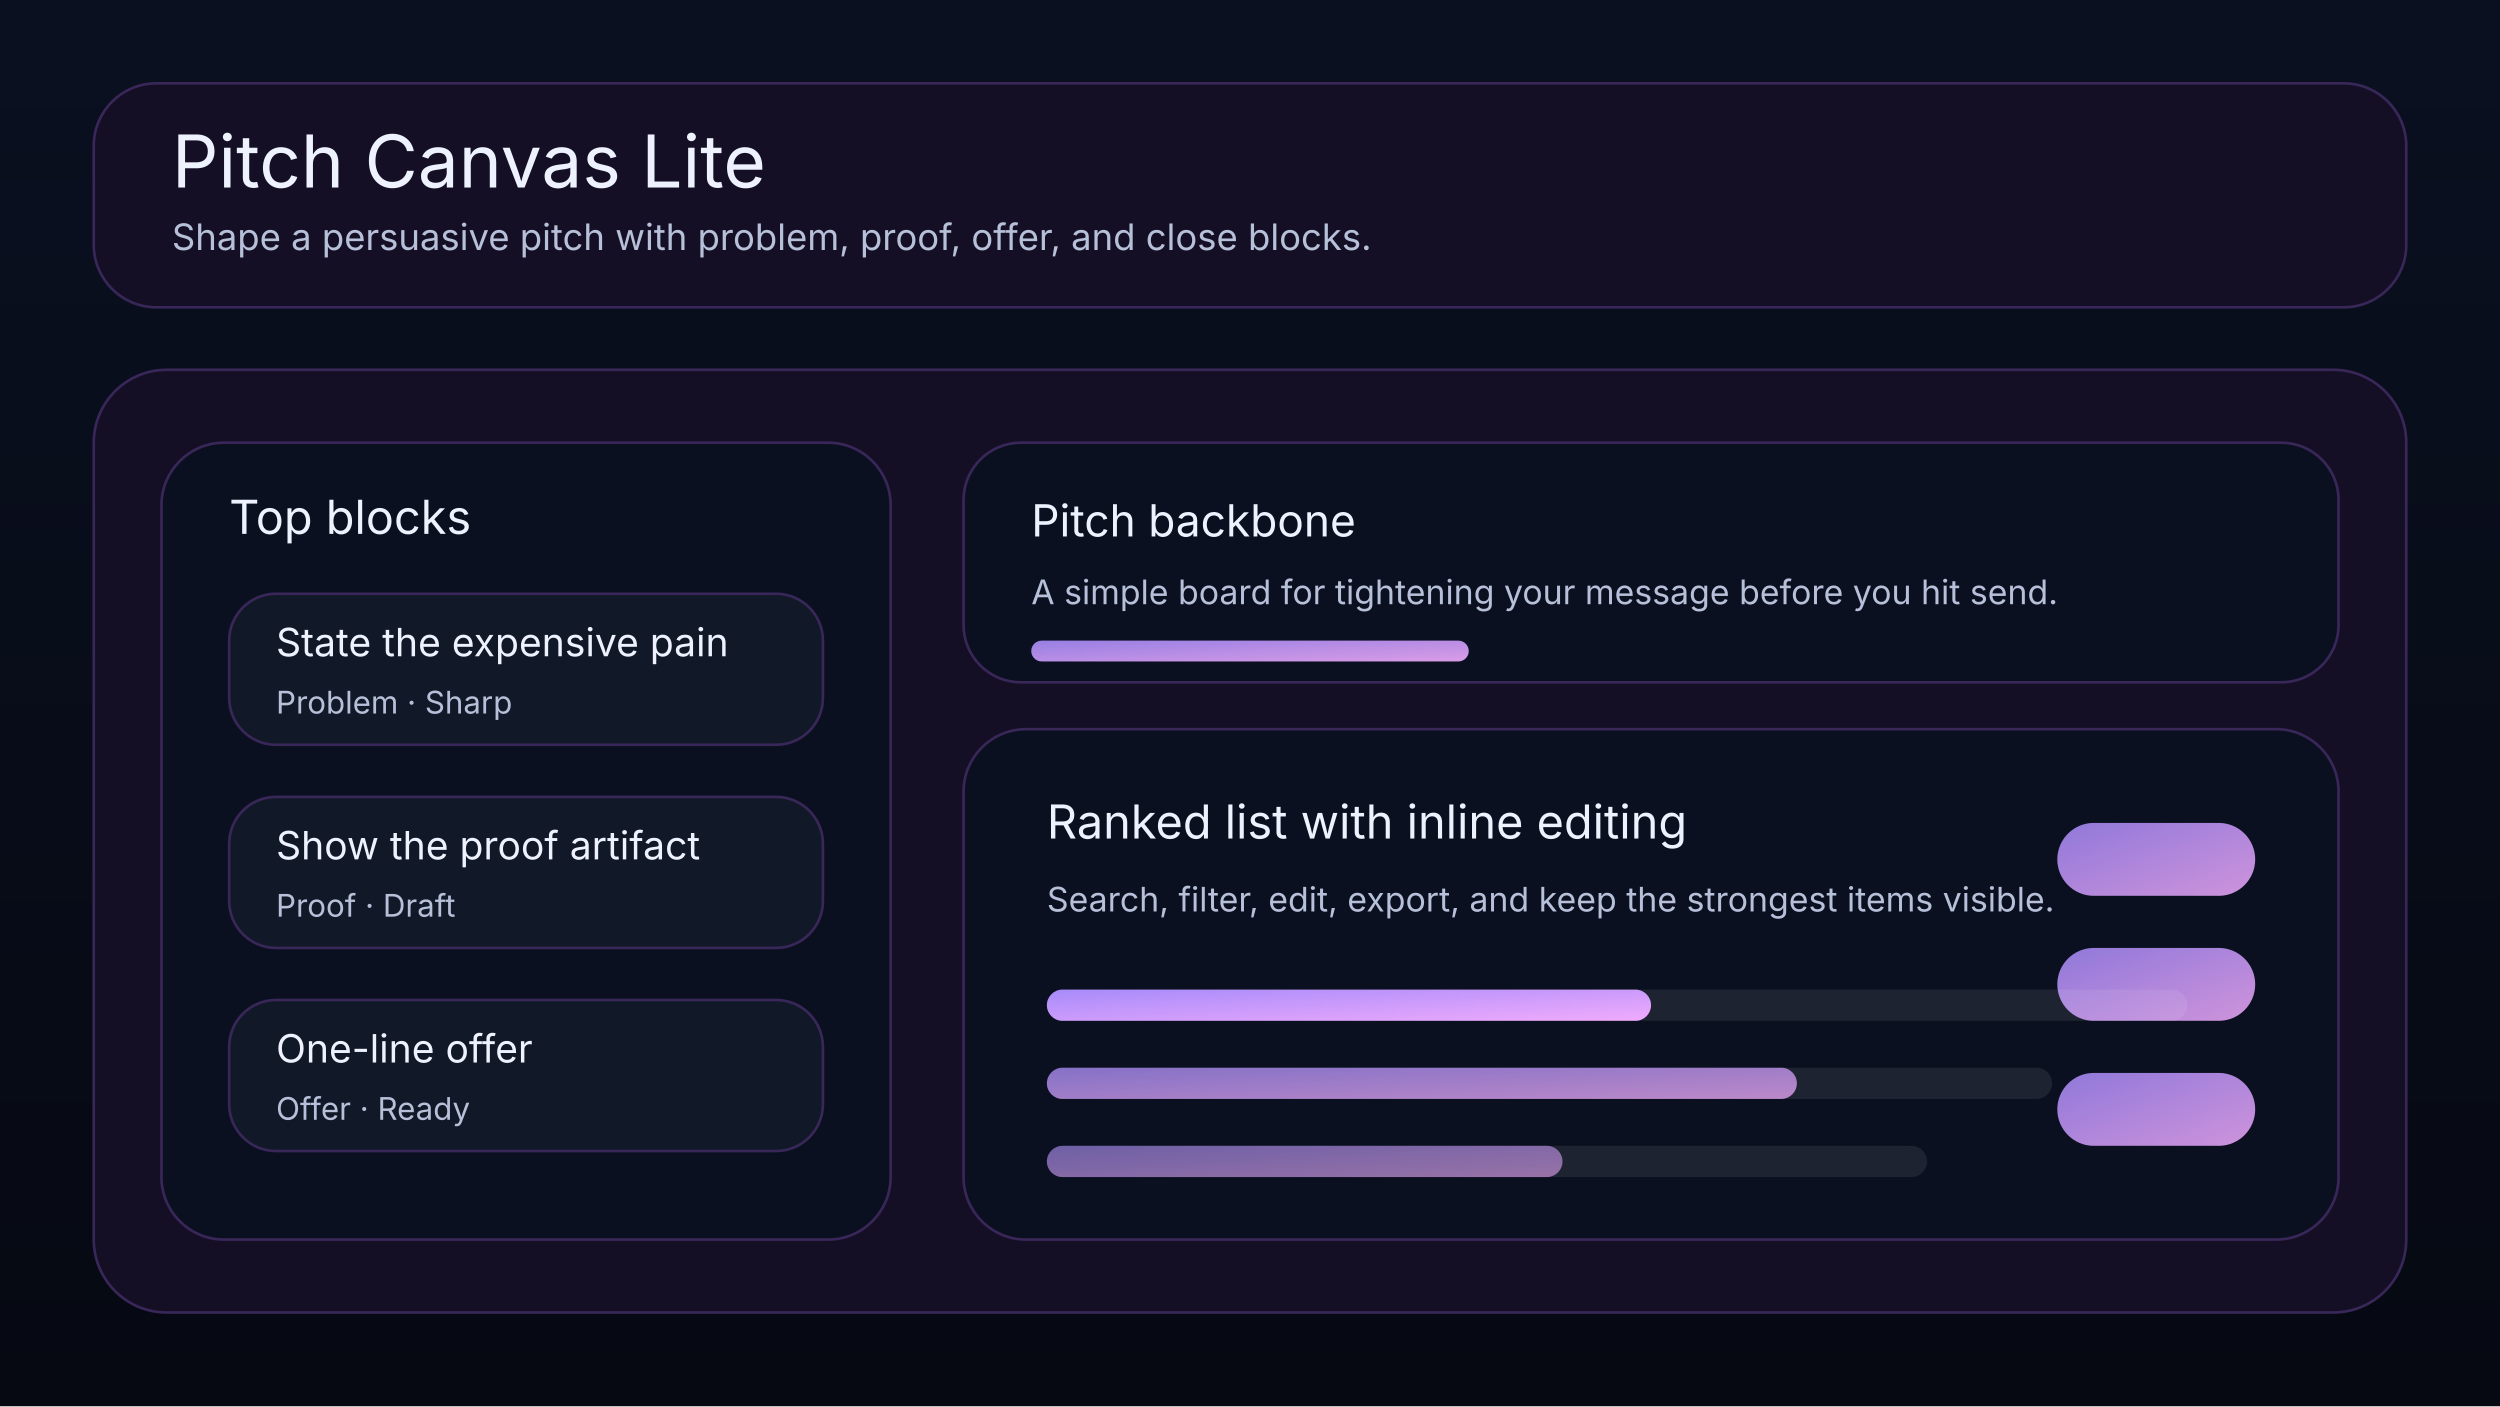
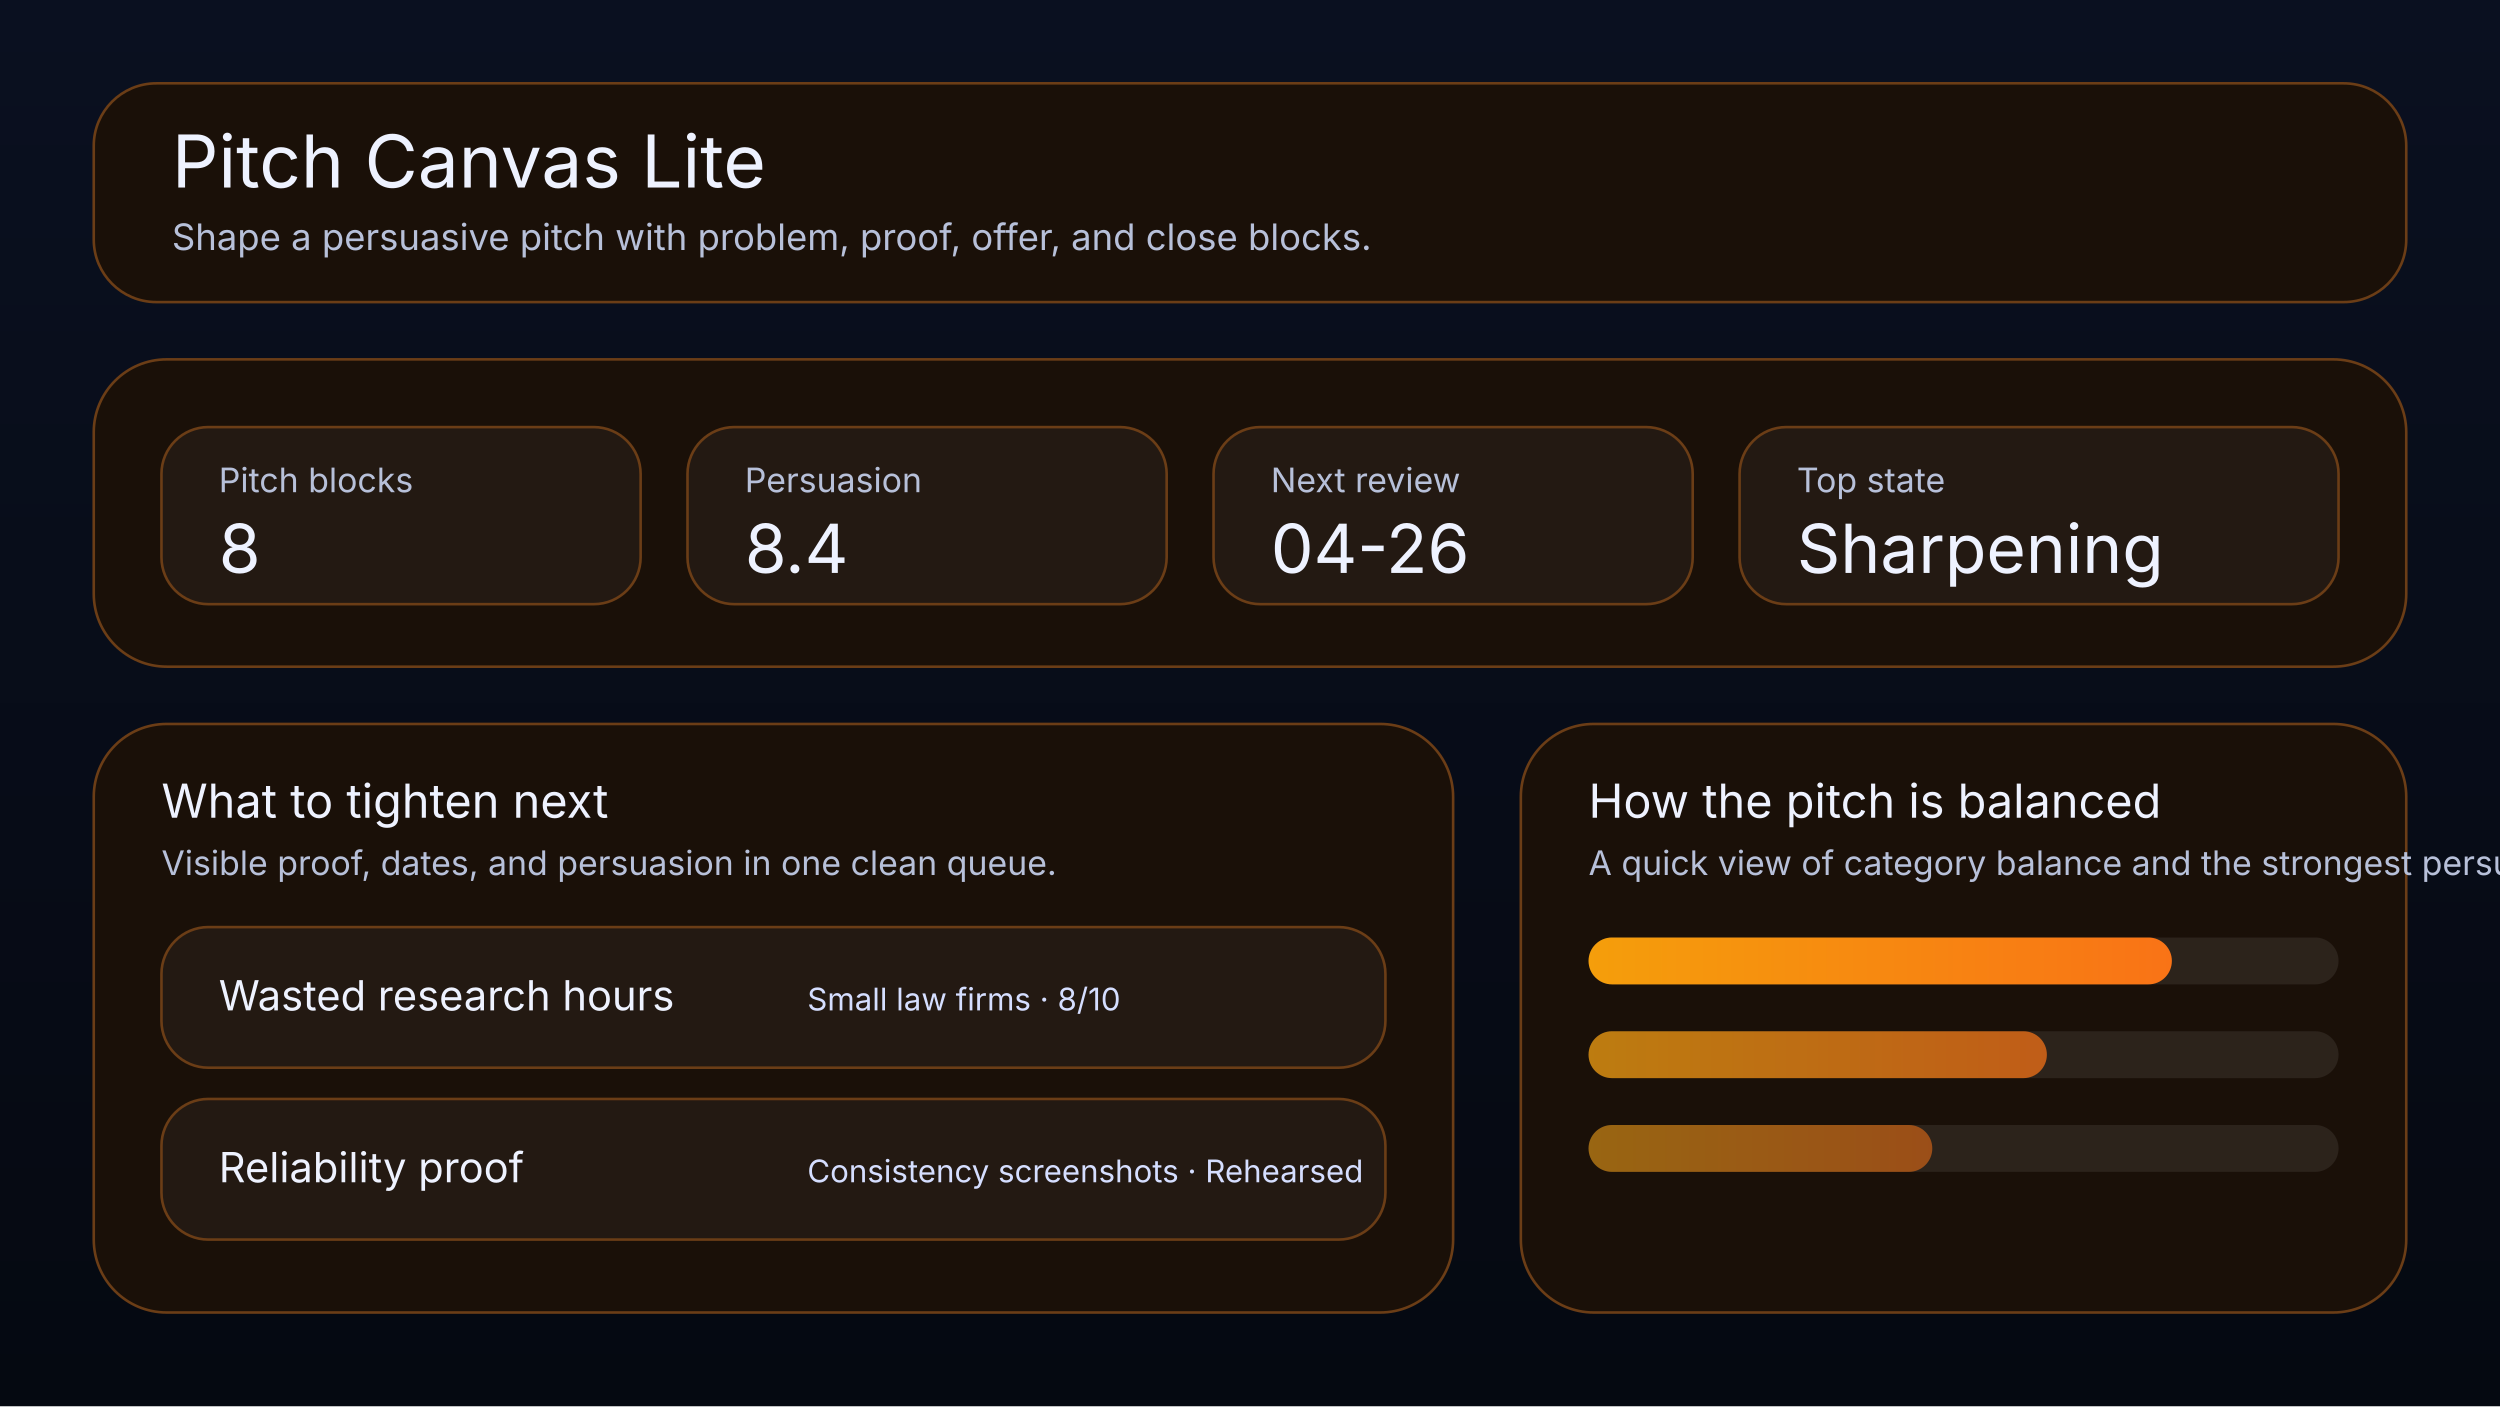
<svg xmlns="http://www.w3.org/2000/svg" viewBox="0 0 960 540" role="img" aria-labelledby="title desc">
  <defs>
    <linearGradient id="bg" x1="0" y1="0" x2="0" y2="1">
      <stop offset="0%" stop-color="#0a1020" />
-       <stop offset="100%" stop-color="#060912" />
+       <stop offset="100%" stop-color="#050911" />
    </linearGradient>
-     <linearGradient id="accent" x1="0" y1="0" x2="1" y2="1">
-       <stop offset="0%" stop-color="#a78bfa" />
-       <stop offset="100%" stop-color="#f0abfc" />
+     <linearGradient id="accent" x1="0" y1="0" x2="1" y2="0">
+       <stop offset="0%" stop-color="#f59e0b" />
+       <stop offset="100%" stop-color="#f97316" />
    </linearGradient>
  </defs>
  <rect width="960" height="540" fill="url(#bg)" />
-   <rect x="36" y="32" width="888" height="86" rx="24" fill="#140f25" stroke="#3a275a" />
+   <rect x="36" y="32" width="888" height="84" rx="24" fill="#1a1008" stroke="#6b3d16" />
  <text x="66" y="72" font-family="Inter, Arial, sans-serif" font-size="28" fill="#eef2ff">Pitch Canvas Lite</text>
  <text x="66" y="96" font-family="Inter, Arial, sans-serif" font-size="14" fill="#b7c0d9">Shape a persuasive pitch with problem, proof, offer, and close blocks.</text>
-   <rect x="36" y="142" width="888" height="362" rx="28" fill="#140f25" stroke="#3a275a" />
-   <rect x="62" y="170" width="280" height="306" rx="24" fill="#0b1020" stroke="#3a275a" />
-   <rect x="370" y="170" width="528" height="92" rx="22" fill="#0b1020" stroke="#3a275a" />
-   <text x="88" y="205" font-family="Inter, Arial, sans-serif" font-size="18" fill="#eef2ff">Top blocks</text>
-   <text x="396" y="206" font-family="Inter, Arial, sans-serif" font-size="17" fill="#eef2ff">Pitch backbone</text>
-   <text x="396" y="232" font-family="Inter, Arial, sans-serif" font-size="13" fill="#b7c0d9">A simple board for tightening your message before you hit send.</text>
-   <rect x="396" y="246" width="168" height="8" rx="4" fill="url(#accent)" opacity="0.9" />
-   <rect x="370" y="280" width="528" height="196" rx="24" fill="#0b1020" stroke="#3a275a" />
-   <rect x="88" y="228" width="228" height="58" rx="18" fill="#111827" stroke="#3a275a" />
-   <text x="106" y="252" font-family="Inter, Arial, sans-serif" font-size="15" fill="#eef2ff">State the expensive pain</text>
-   <text x="106" y="274" font-family="Inter, Arial, sans-serif" font-size="12" fill="#b7c0d9">Problem · Sharp</text>
-   <rect x="790" y="316" width="76" height="28" rx="14" fill="url(#accent)" opacity="0.85" />
-   <rect x="88" y="306" width="228" height="58" rx="18" fill="#111827" stroke="#3a275a" />
-   <text x="106" y="330" font-family="Inter, Arial, sans-serif" font-size="15" fill="#eef2ff">Show the proof artifact</text>
-   <text x="106" y="352" font-family="Inter, Arial, sans-serif" font-size="12" fill="#b7c0d9">Proof · Draft</text>
-   <rect x="790" y="364" width="76" height="28" rx="14" fill="url(#accent)" opacity="0.85" />
-   <rect x="88" y="384" width="228" height="58" rx="18" fill="#111827" stroke="#3a275a" />
-   <text x="106" y="408" font-family="Inter, Arial, sans-serif" font-size="15" fill="#eef2ff">One-line offer</text>
-   <text x="106" y="430" font-family="Inter, Arial, sans-serif" font-size="12" fill="#b7c0d9">Offer · Ready</text>
-   <rect x="790" y="412" width="76" height="28" rx="14" fill="url(#accent)" opacity="0.85" />
-   <text x="402" y="322" font-family="Inter, Arial, sans-serif" font-size="18" fill="#eef2ff">Ranked list with inline editing</text>
-   <text x="402" y="350" font-family="Inter, Arial, sans-serif" font-size="13" fill="#b7c0d9">Search, filter, edit, export, and keep the strongest items visible.</text>
-   <rect x="402" y="380" width="438" height="12" rx="6" fill="rgba(255,255,255,0.08)" />
-   <rect x="402" y="380" width="232" height="12" rx="6" fill="url(#accent)" />
-   <rect x="402" y="410" width="386" height="12" rx="6" fill="rgba(255,255,255,0.08)" />
-   <rect x="402" y="410" width="288" height="12" rx="6" fill="url(#accent)" opacity="0.75" />
-   <rect x="402" y="440" width="338" height="12" rx="6" fill="rgba(255,255,255,0.08)" />
-   <rect x="402" y="440" width="198" height="12" rx="6" fill="url(#accent)" opacity="0.58" />
+   <rect x="36" y="138" width="888" height="118" rx="28" fill="#1a1008" stroke="#6b3d16" />
+   <rect x="62" y="164" width="184" height="68" rx="18" fill="rgba(255,255,255,0.04)" stroke="#6b3d16" />
+   <rect x="264" y="164" width="184" height="68" rx="18" fill="rgba(255,255,255,0.04)" stroke="#6b3d16" />
+   <rect x="466" y="164" width="184" height="68" rx="18" fill="rgba(255,255,255,0.04)" stroke="#6b3d16" />
+   <rect x="668" y="164" width="230" height="68" rx="18" fill="rgba(255,255,255,0.04)" stroke="#6b3d16" />
+   <text x="84" y="189" font-family="Inter, Arial, sans-serif" font-size="13" fill="#b7c0d9">Pitch blocks</text>
+   <text x="84" y="220" font-family="Inter, Arial, sans-serif" font-size="26" fill="#eef2ff">8</text>
+   <text x="286" y="189" font-family="Inter, Arial, sans-serif" font-size="13" fill="#b7c0d9">Persuasion</text>
+   <text x="286" y="220" font-family="Inter, Arial, sans-serif" font-size="26" fill="#eef2ff">8.4</text>
+   <text x="488" y="189" font-family="Inter, Arial, sans-serif" font-size="13" fill="#b7c0d9">Next review</text>
+   <text x="488" y="220" font-family="Inter, Arial, sans-serif" font-size="26" fill="#eef2ff">04-26</text>
+   <text x="690" y="189" font-family="Inter, Arial, sans-serif" font-size="13" fill="#b7c0d9">Top state</text>
+   <text x="690" y="220" font-family="Inter, Arial, sans-serif" font-size="26" fill="#eef2ff">Sharpening</text>
+   <rect x="36" y="278" width="522" height="226" rx="28" fill="#1a1008" stroke="#6b3d16" />
+   <text x="62" y="314" font-family="Inter, Arial, sans-serif" font-size="18" fill="#eef2ff">What to tighten next</text>
+   <text x="62" y="336" font-family="Inter, Arial, sans-serif" font-size="13" fill="#b7c0d9">Visible proof, dates, and persuasion in one clean queue.</text>
+   <rect x="62" y="356" width="470" height="54" rx="18" fill="rgba(255,255,255,0.04)" stroke="#6b3d16" />
+   <text x="84" y="388" font-family="Inter, Arial, sans-serif" font-size="16" fill="#eef2ff">Wasted research hours</text>
+   <text x="310" y="388" font-family="Inter, Arial, sans-serif" font-size="12" fill="#d5deff">Small law firms · 8/10</text>
+   <rect x="62" y="422" width="470" height="54" rx="18" fill="rgba(255,255,255,0.04)" stroke="#6b3d16" />
+   <text x="84" y="454" font-family="Inter, Arial, sans-serif" font-size="16" fill="#eef2ff">Reliability proof</text>
+   <text x="310" y="454" font-family="Inter, Arial, sans-serif" font-size="12" fill="#d5deff">Consistency screenshots · Rehearsed</text>
+   <rect x="584" y="278" width="340" height="226" rx="28" fill="#1a1008" stroke="#6b3d16" />
+   <text x="610" y="314" font-family="Inter, Arial, sans-serif" font-size="18" fill="#eef2ff">How the pitch is balanced</text>
+   <text x="610" y="336" font-family="Inter, Arial, sans-serif" font-size="13" fill="#b7c0d9">A quick view of category balance and the strongest persuasion signal.</text>
+   <rect x="610" y="360" width="288" height="18" rx="9" fill="rgba(255,255,255,0.08)" />
+   <rect x="610" y="360" width="224" height="18" rx="9" fill="url(#accent)" />
+   <rect x="610" y="396" width="288" height="18" rx="9" fill="rgba(255,255,255,0.08)" />
+   <rect x="610" y="396" width="176" height="18" rx="9" fill="url(#accent)" opacity="0.72" />
+   <rect x="610" y="432" width="288" height="18" rx="9" fill="rgba(255,255,255,0.08)" />
+   <rect x="610" y="432" width="132" height="18" rx="9" fill="url(#accent)" opacity="0.54" />
</svg>
